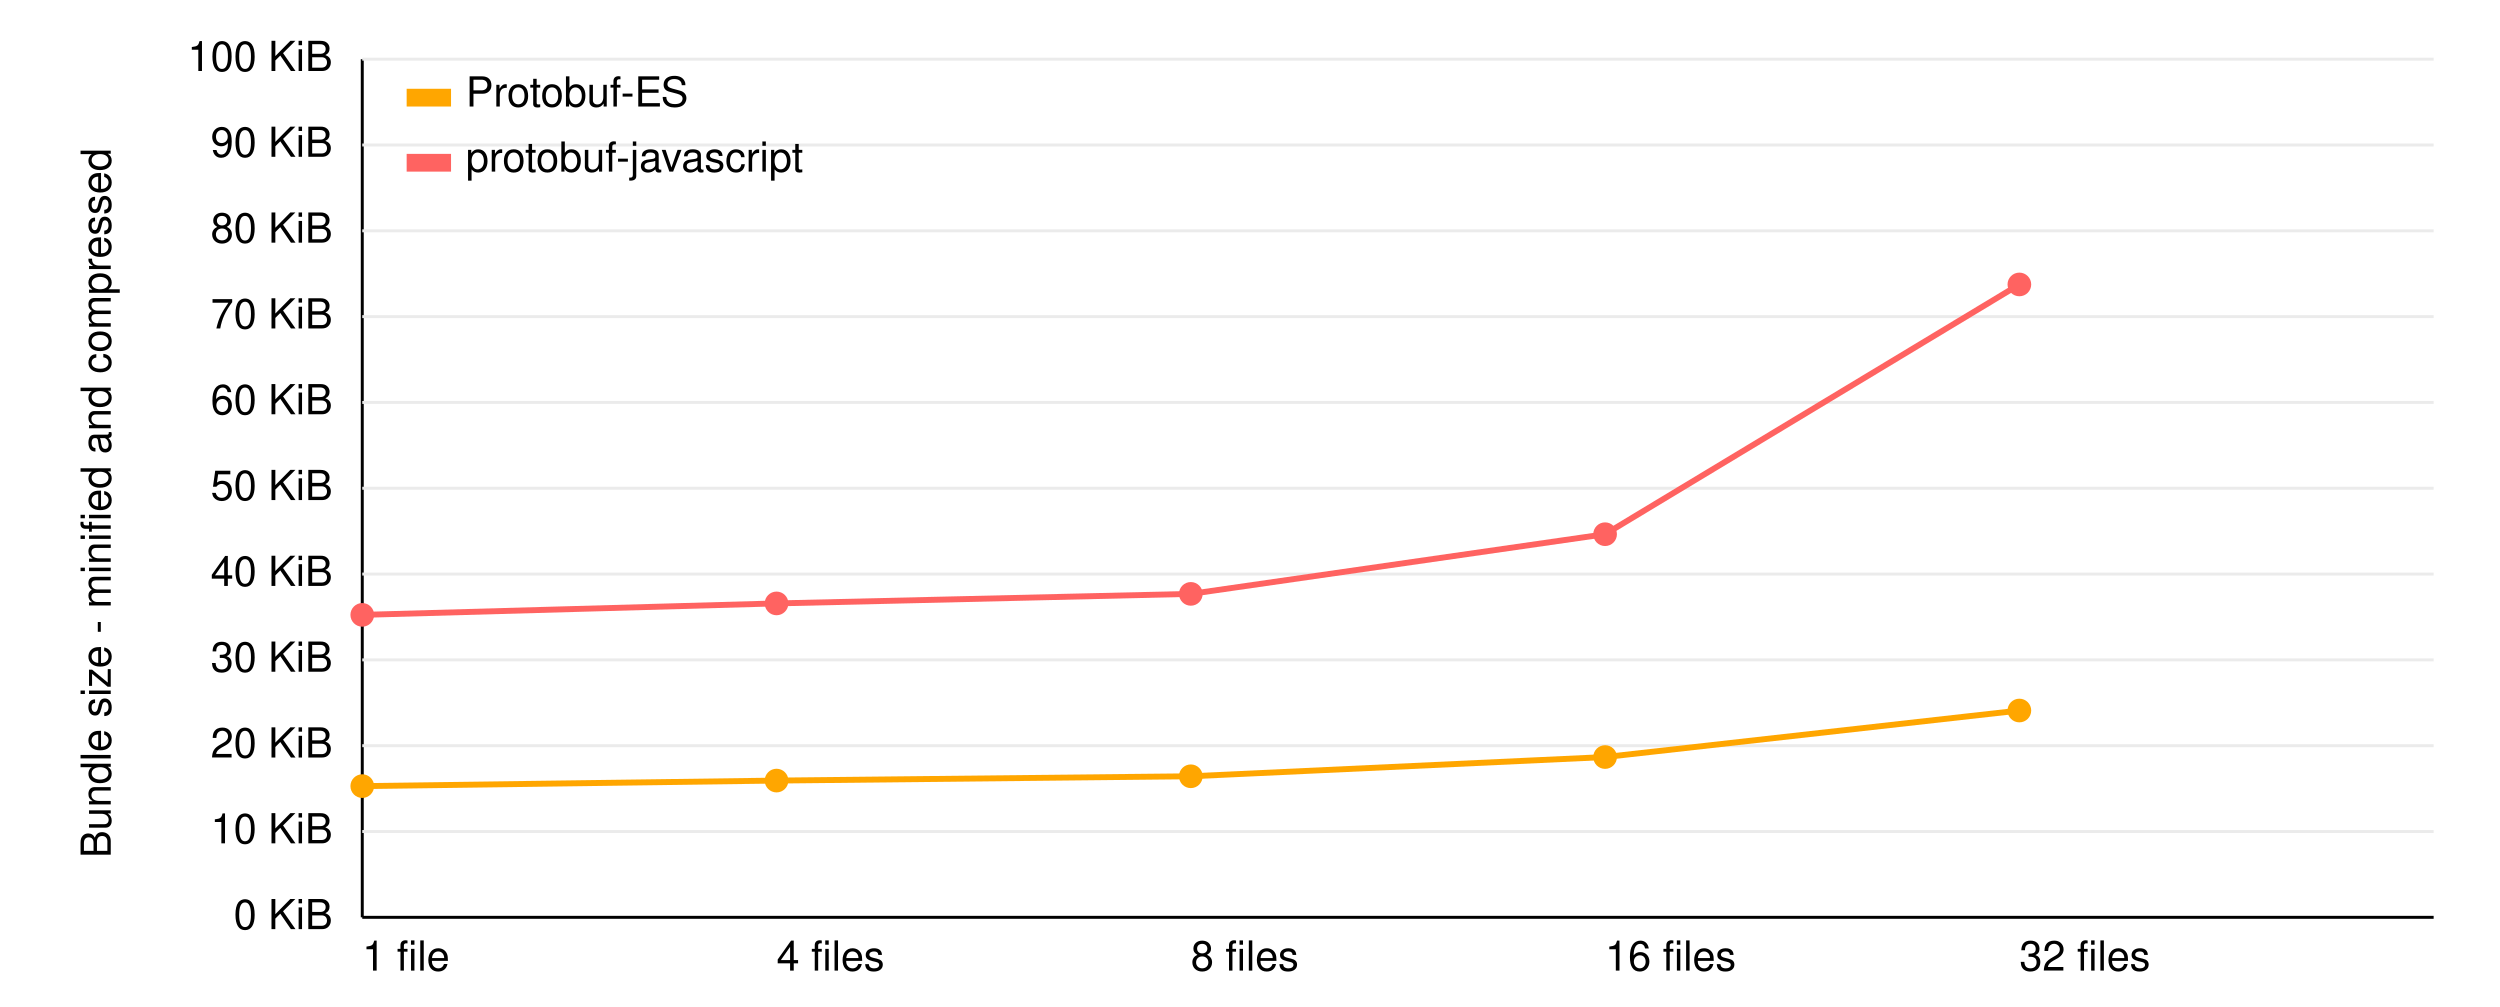
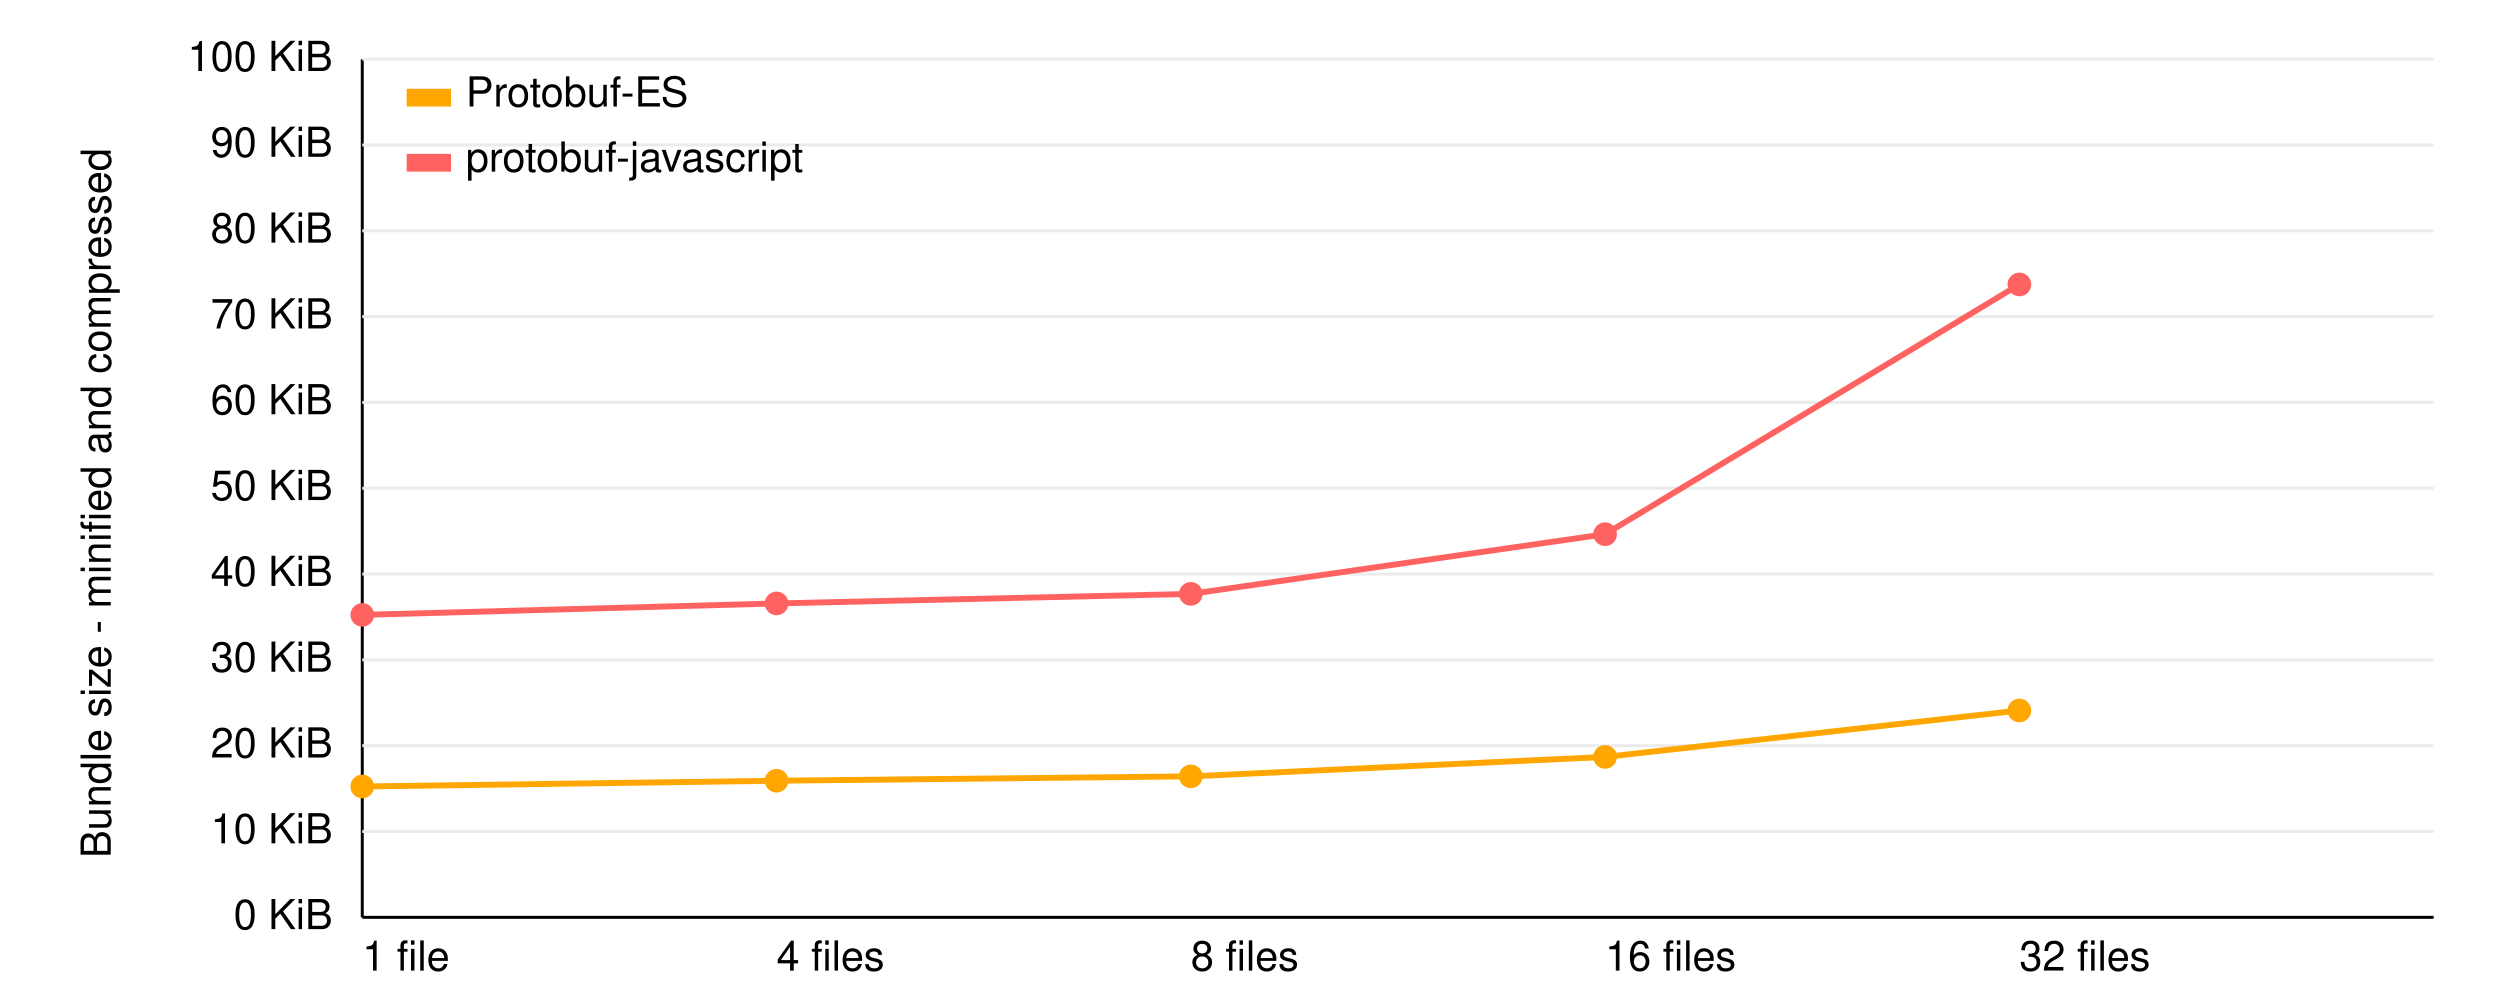
<svg xmlns="http://www.w3.org/2000/svg" version="1.1" width="820px" height="330px" viewBox="0 0 820 340" class="chart">
  <style>
      
      text {
        font: 14px Verdana, Helvetica, Arial, sans-serif;
      }
      
    </style>
  <rect x="-10%" y="-10%" width="120%" height="120%" fill="#ffffff" />
  <g transform="translate(110,310)">
    <line y1="0" x2="700" stroke="black" />
    <text x="0" y="18" text-anchor="start">1 file</text>
    <text x="140" y="18" text-anchor="start">4 files</text>
    <text x="280" y="18" text-anchor="start">8 files</text>
    <text x="420" y="18" text-anchor="start">16 files</text>
    <text x="560" y="18" text-anchor="start">32 files</text>
  </g>
  <g transform="translate(110, 20)">
    <line x1="0" x2="0" y1="0" y2="290" stroke="black" />
    <g transform="rotate(-90), translate(-150,-85)">
      <text text-anchor="middle">Bundle size - minified and compressed</text>
    </g>
    <text x="-10" y="4" text-anchor="end">100 KiB</text>
    <line x1="0" x2="700" y1="0" y2="0" stroke="#ebebeb" />
    <text x="-10" y="33" text-anchor="end">90 KiB</text>
    <line x1="0" x2="700" y1="29" y2="29" stroke="#ebebeb" />
    <text x="-10" y="62" text-anchor="end">80 KiB</text>
    <line x1="0" x2="700" y1="58" y2="58" stroke="#ebebeb" />
    <text x="-10" y="91" text-anchor="end">70 KiB</text>
    <line x1="0" x2="700" y1="87" y2="87" stroke="#ebebeb" />
    <text x="-10" y="120" text-anchor="end">60 KiB</text>
    <line x1="0" x2="700" y1="116" y2="116" stroke="#ebebeb" />
    <text x="-10" y="149" text-anchor="end">50 KiB</text>
    <line x1="0" x2="700" y1="145" y2="145" stroke="#ebebeb" />
    <text x="-10" y="178" text-anchor="end">40 KiB</text>
    <line x1="0" x2="700" y1="174" y2="174" stroke="#ebebeb" />
    <text x="-10" y="207" text-anchor="end">30 KiB</text>
    <line x1="0" x2="700" y1="203" y2="203" stroke="#ebebeb" />
    <text x="-10" y="236" text-anchor="end">20 KiB</text>
    <line x1="0" x2="700" y1="232" y2="232" stroke="#ebebeb" />
    <text x="-10" y="265" text-anchor="end">10 KiB</text>
    <line x1="0" x2="700" y1="261" y2="261" stroke="#ebebeb" />
    <text x="-10" y="294" text-anchor="end">0 KiB</text>
  </g>
  <g transform="translate(110, 20)">
-     <polyline fill="none" stroke="#ffa600" stroke-width="2" points="0,245.659 140,243.79 280,242.334 420,235.835 560,220.114">
+     <polyline fill="none" stroke="#ffa600" stroke-width="2" points="0,245.786 140,243.838 280,242.357 420,235.792 560,220.097">
    </polyline>
-     <circle cx="0" cy="245.659" r="4" fill="#ffa600" />
-     <circle cx="140" cy="243.79" r="4" fill="#ffa600" />
-     <circle cx="280" cy="242.334" r="4" fill="#ffa600" />
-     <circle cx="420" cy="235.835" r="4" fill="#ffa600" />
-     <circle cx="560" cy="220.114" r="4" fill="#ffa600" />
+     <circle cx="0" cy="245.786" r="4" fill="#ffa600" />
+     <circle cx="140" cy="243.838" r="4" fill="#ffa600" />
+     <circle cx="280" cy="242.357" r="4" fill="#ffa600" />
+     <circle cx="420" cy="235.792" r="4" fill="#ffa600" />
+     <circle cx="560" cy="220.097" r="4" fill="#ffa600" />
  </g>
  <g transform="translate(110, 20)">
    <polyline fill="none" stroke="#ff6361" stroke-width="2" points="0,187.789 140,183.918 280,180.695 420,160.528 560,76.125">
    </polyline>
    <circle cx="0" cy="187.789" r="4" fill="#ff6361" />
    <circle cx="140" cy="183.918" r="4" fill="#ff6361" />
    <circle cx="280" cy="180.695" r="4" fill="#ff6361" />
    <circle cx="420" cy="160.528" r="4" fill="#ff6361" />
    <circle cx="560" cy="76.125" r="4" fill="#ff6361" />
  </g>
  <g transform="translate(125, 30)">
    <g transform="translate(0, 0)">
      <rect width="15" height="6" fill="#ffa600" />
      <text x="20" y="6">Protobuf-ES</text>
    </g>
    <g transform="translate(0, 22)">
      <rect width="15" height="6" fill="#ff6361" />
      <text x="20" y="6">protobuf-javascript</text>
    </g>
  </g>
</svg>
